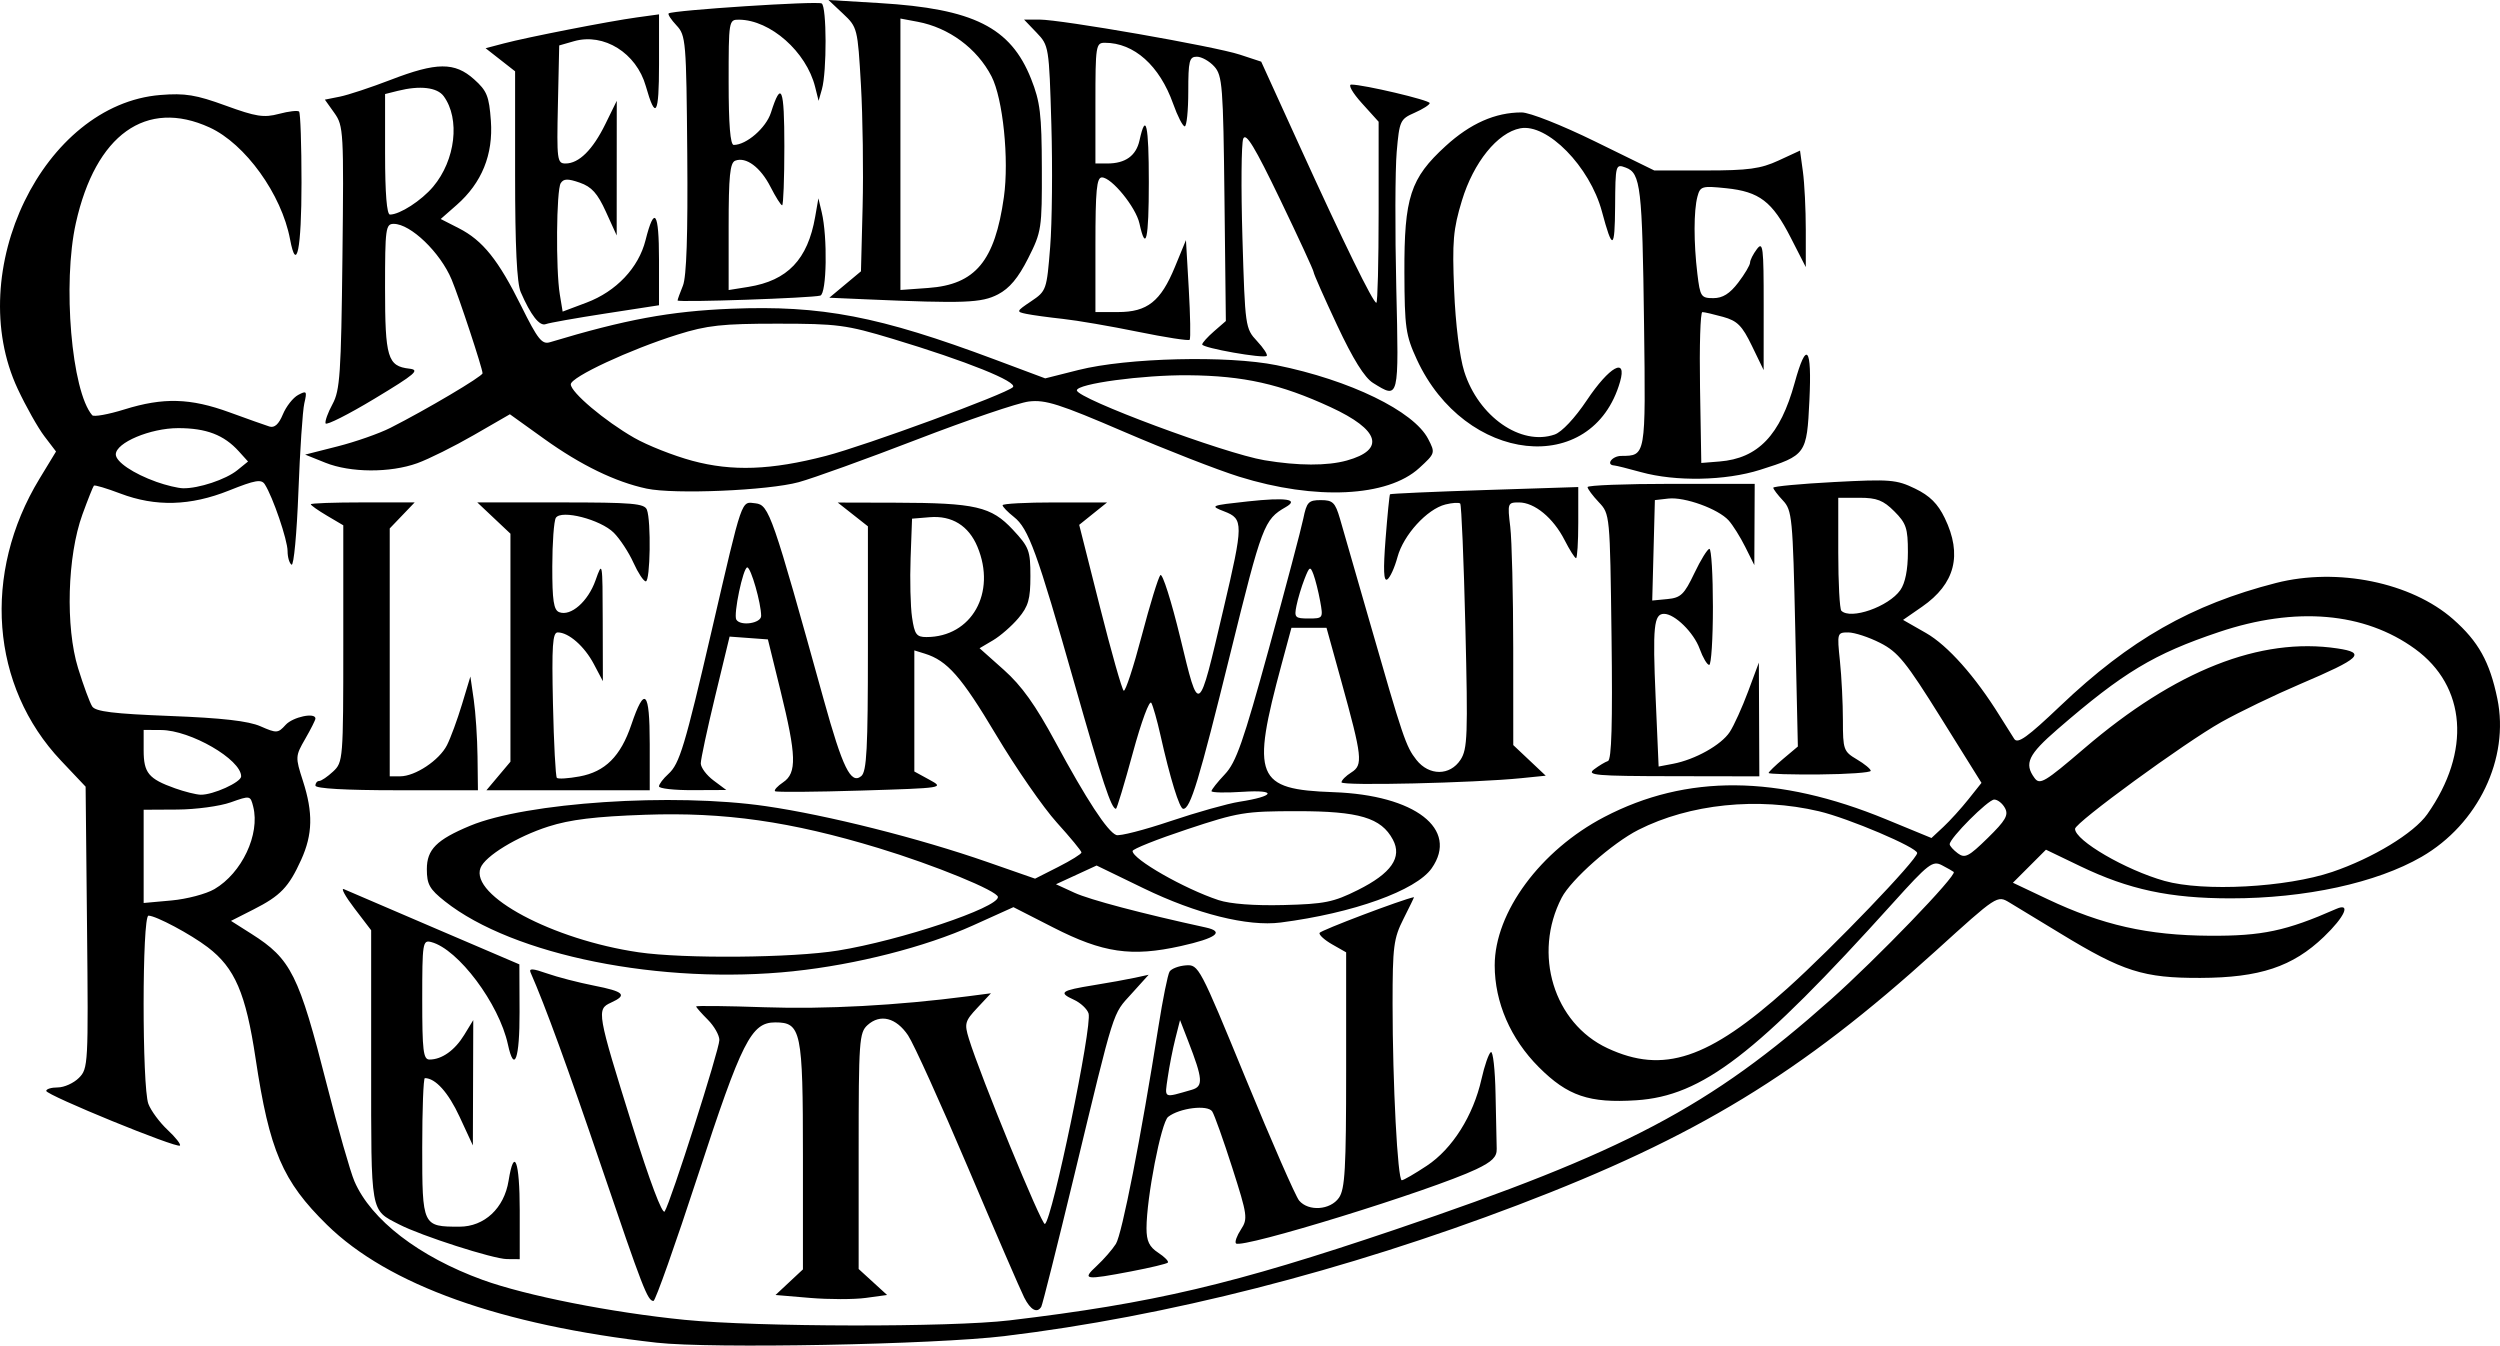
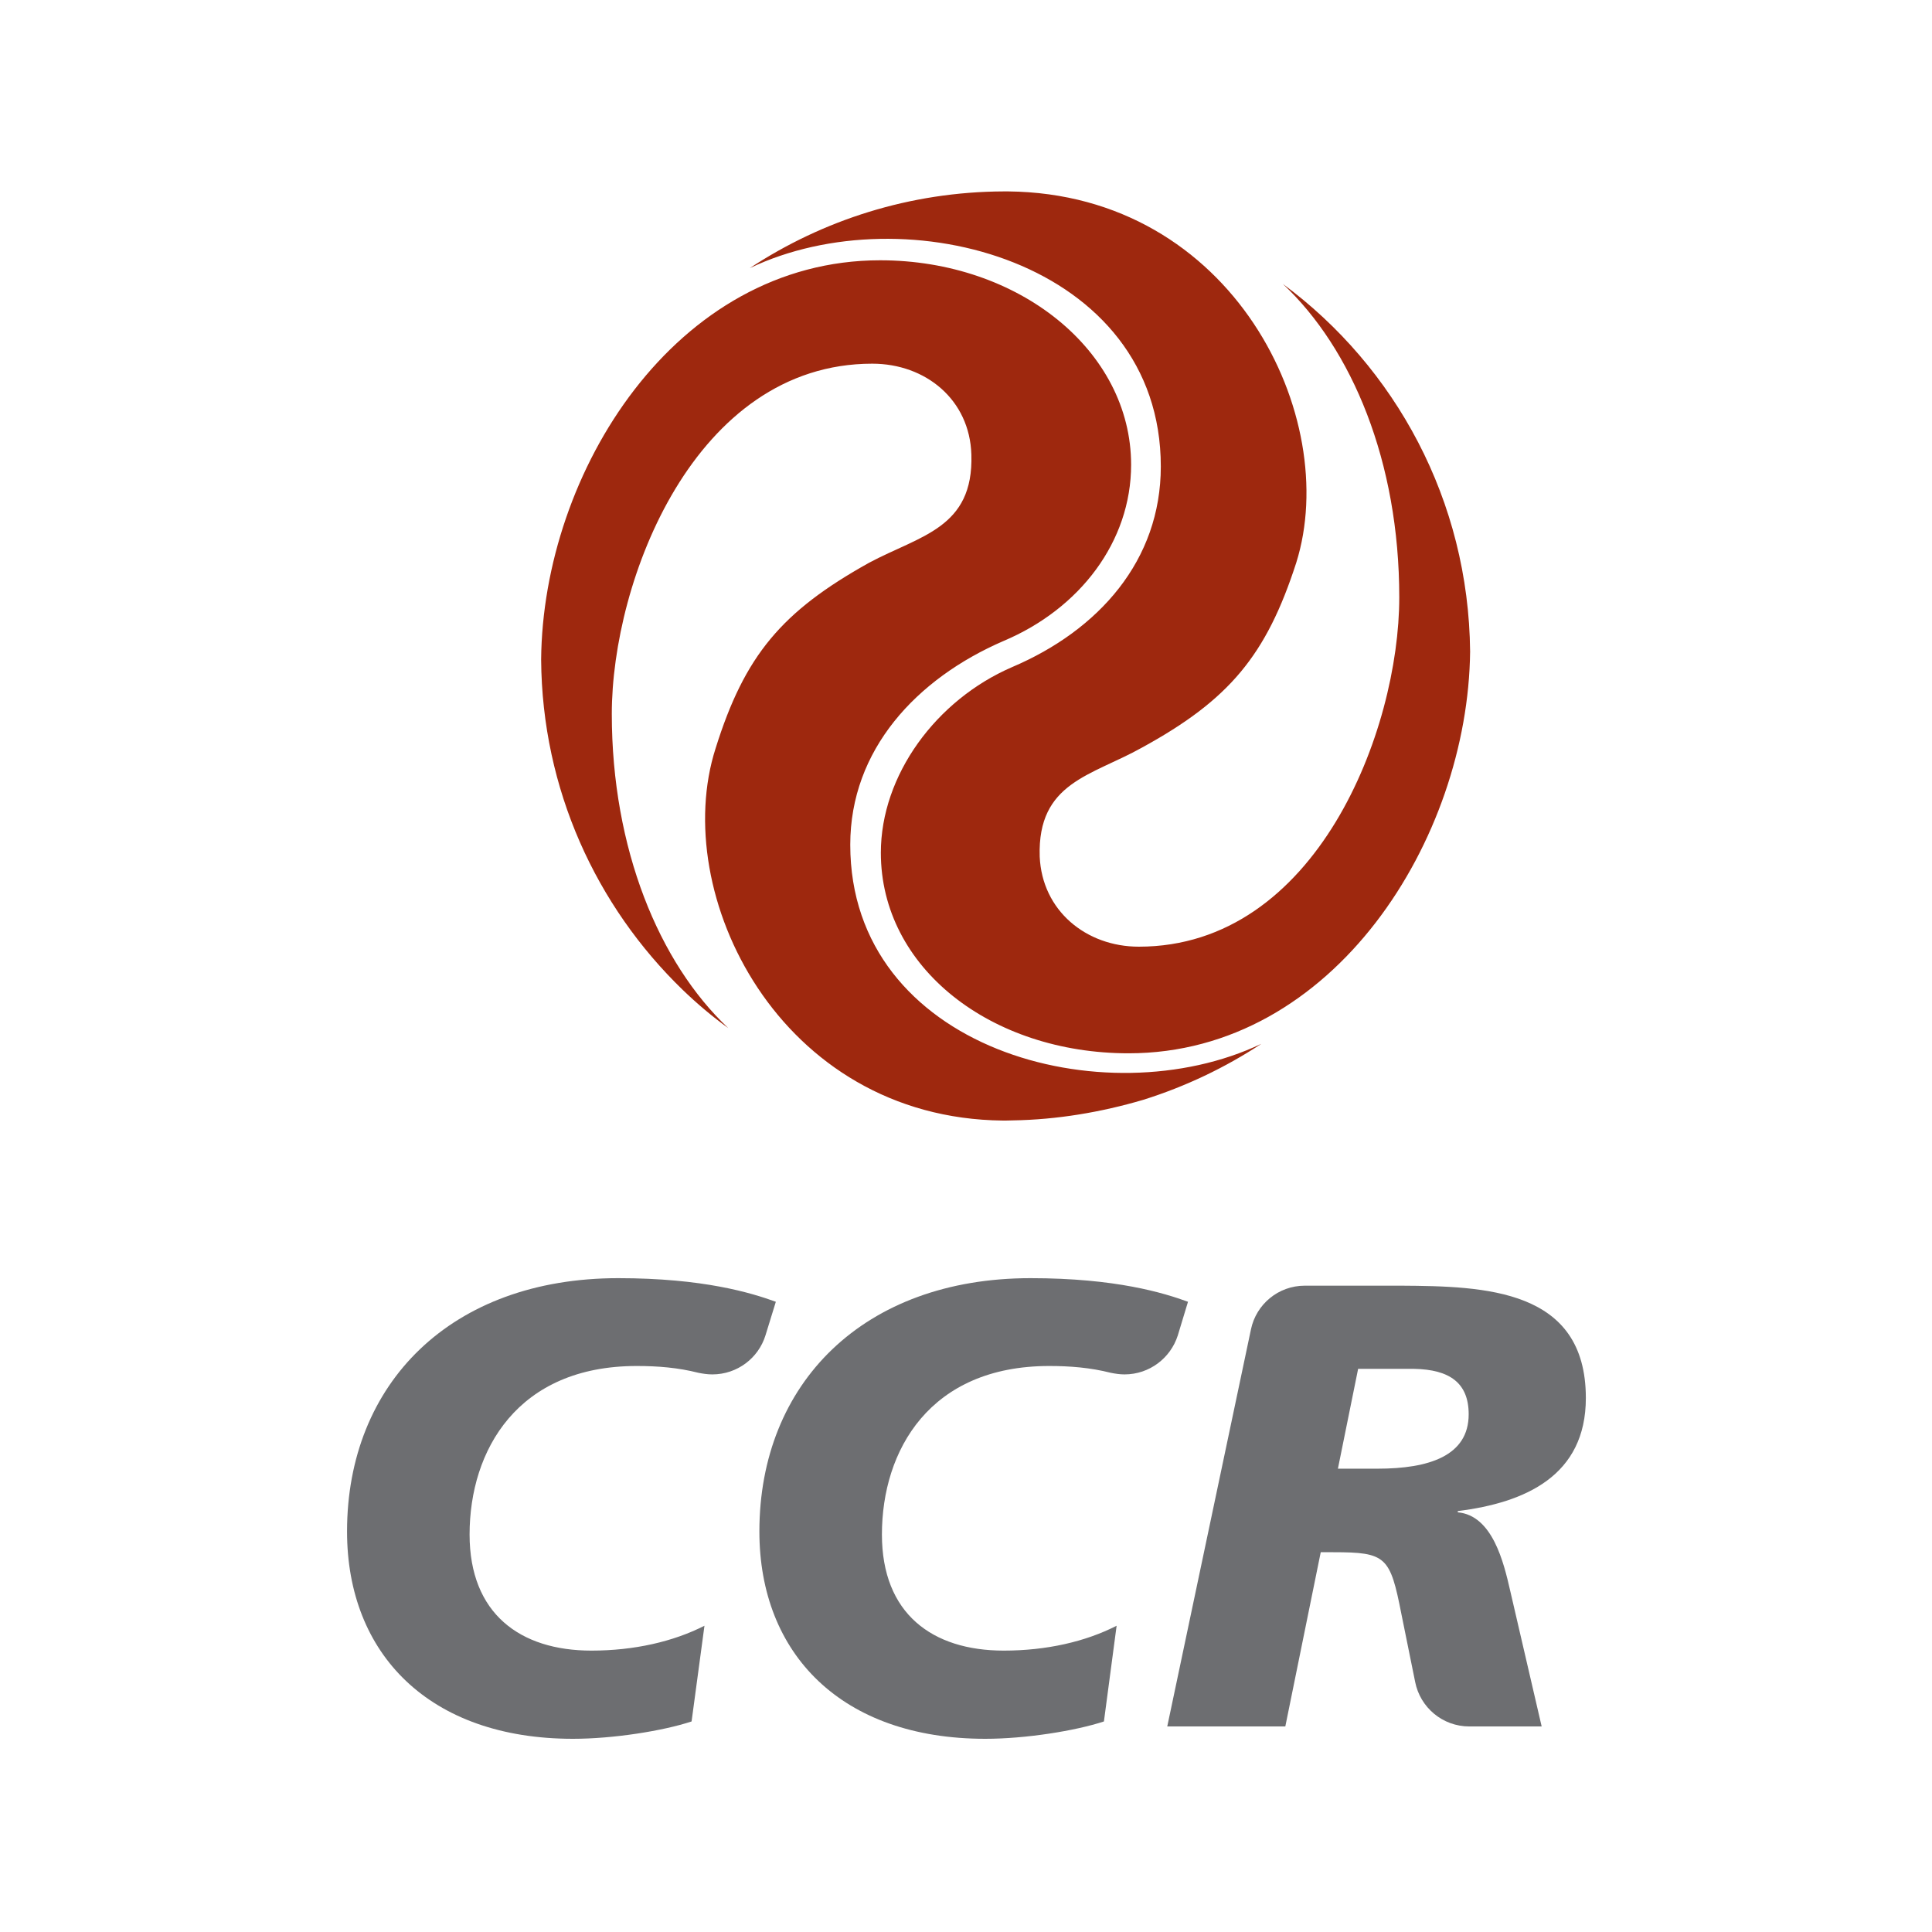
- <svg xmlns="http://www.w3.org/2000/svg" width="116.9mm" height="62.919mm" viewBox="0 0 414.211 222.941" id="svg2" version="1.1">
-   <defs id="defs4" />
-   <g id="layer1" transform="translate(-89.62571,-8.004312)">
-     <path id="path4242" style="fill:#000000" d="m 238.812,33.562 0,-22.486 2.858,0.536 c 5.185,0.973 9.839,4.412 12.232,9.04 1.899,3.672 2.934,13.761 2.053,20.011 -1.496,10.61 -4.719,14.487 -12.517,15.051 l -4.626,0.335 0,-22.486 z m 16.166,23.215 c 1.906,-0.991 3.347,-2.713 4.988,-5.962 2.231,-4.416 2.307,-4.912 2.277,-14.952 -0.026,-8.949 -0.273,-10.994 -1.779,-14.789 -3.392,-8.546 -9.554,-11.628 -25.113,-12.561 l -8.462,-0.508 2.416,2.27 c 2.381,2.238 2.423,2.406 2.965,11.814 0.302,5.249 0.427,14.341 0.277,20.206 l -0.273,10.662 -2.622,2.188 -2.622,2.188 6.083,0.264 c 16.312,0.709 19.128,0.603 21.865,-0.82 z m -29.435,0.201 c 1.057,-0.327 1.212,-9.684 0.229,-13.807 l -0.55,-2.308 -0.538,3.077 c -1.234,7.063 -4.57,10.558 -11.069,11.598 l -3.265,0.522 0,-10.507 c 0,-8.373 0.222,-10.592 1.094,-10.927 1.792,-0.688 4.184,1.089 5.842,4.34 0.856,1.678 1.723,3.051 1.926,3.051 0.203,0 0.369,-4.396 0.369,-9.769 0,-9.734 -0.498,-10.987 -2.221,-5.585 -0.806,2.528 -4.062,5.355 -6.167,5.355 -0.569,0 -0.843,-3.37 -0.843,-10.385 0,-10.261 0.02,-10.384 1.731,-10.368 5.189,0.051 11.145,5.316 12.598,11.137 l 0.576,2.308 0.548,-1.923 c 0.829,-2.911 0.803,-13.692 -0.034,-14.21 -0.71,-0.439 -24.702,1.12 -25.357,1.648 -0.178,0.143 0.406,1.038 1.298,1.988 1.553,1.654 1.629,2.567 1.784,21.343 0.111,13.357 -0.12,20.306 -0.721,21.781 -0.486,1.191 -0.884,2.293 -0.884,2.45 0,0.358 22.352,-0.405 23.654,-0.808 z m -35.609,2.973 8.878,-1.37 0,-7.558 c 0,-7.96 -0.762,-9.058 -2.232,-3.218 -1.152,4.576 -4.855,8.488 -9.789,10.343 l -3.944,1.483 -0.47,-2.846 c -0.681,-4.117 -0.572,-17.291 0.152,-18.432 0.481,-0.758 1.172,-0.777 3.156,-0.085 1.969,0.686 2.942,1.769 4.328,4.817 l 1.788,3.932 0.006,-11.154 0.006,-11.154 -1.886,3.846 c -2.099,4.28 -4.379,6.538 -6.603,6.538 -1.389,0 -1.464,-0.576 -1.261,-9.78 l 0.215,-9.78 2.448,-0.701 c 4.947,-1.416 10.342,1.954 11.898,7.433 1.632,5.745 2.192,4.824 2.192,-3.604 l 0,-8.278 -3.654,0.503 c -4.662,0.641 -18.119,3.271 -22.059,4.312 l -3.021,0.797 2.444,1.913 2.444,1.913 0,17.216 c 0,11.799 0.294,17.893 0.933,19.367 1.666,3.841 3.119,5.699 4.149,5.303 0.555,-0.213 5.003,-1.003 9.886,-1.757 z m 131.033,-4.28 c -0.219,-9.414 -0.188,-19.539 0.07,-22.5 0.449,-5.163 0.571,-5.43 2.968,-6.485 1.375,-0.605 2.5,-1.325 2.5,-1.6 0,-0.487 -10.932,-3.069 -12.992,-3.069 -0.574,0 0.203,1.369 1.748,3.079 l 2.782,3.079 0,14.998 c 0,8.249 -0.169,14.998 -0.376,14.998 -0.544,0 -5.372,-9.865 -12.695,-25.937 l -6.385,-14.014 -3.541,-1.165 C 290.886,15.686 265.487,11.247 261.818,11.247 l -2.525,0 2.072,2.162 c 2.046,2.135 2.076,2.325 2.454,15.192 0.21,7.167 0.122,16.306 -0.197,20.31 -0.568,7.141 -0.628,7.313 -3.146,9.007 -2.492,1.677 -2.515,1.738 -0.769,2.097 0.989,0.203 3.702,0.575 6.029,0.826 2.327,0.251 7.933,1.214 12.458,2.14 4.525,0.926 8.369,1.52 8.542,1.321 0.173,-0.2 0.106,-3.998 -0.15,-8.44 l -0.465,-8.077 -1.829,4.444 c -2.355,5.723 -4.569,7.479 -9.429,7.479 l -3.742,0 0,-11.154 c 0,-9.034 0.204,-11.154 1.074,-11.154 1.604,0 5.628,4.934 6.219,7.626 1.066,4.853 1.553,2.703 1.553,-6.857 0,-9.528 -0.487,-11.71 -1.542,-6.908 -0.561,2.553 -2.339,3.831 -5.331,3.831 l -1.974,0 0,-10 c 0,-9.54 0.072,-10 1.563,-10 4.843,0 9.067,3.775 11.319,10.116 0.729,2.052 1.59,3.73 1.914,3.73 0.324,0 0.589,-2.596 0.589,-5.769 0,-5.095 0.166,-5.769 1.419,-5.769 0.781,0 2.079,0.728 2.885,1.618 1.35,1.49 1.483,3.218 1.693,21.897 l 0.228,20.279 -1.959,1.703 c -1.077,0.937 -1.959,1.917 -1.959,2.177 0,0.581 10.196,2.386 10.689,1.892 0.194,-0.194 -0.532,-1.301 -1.613,-2.46 -1.932,-2.071 -1.973,-2.366 -2.411,-17.107 -0.245,-8.25 -0.184,-15.638 0.134,-16.417 0.44,-1.077 1.907,1.342 6.121,10.094 3.048,6.331 5.542,11.738 5.542,12.015 0,0.277 1.749,4.234 3.887,8.791 2.642,5.633 4.551,8.699 5.962,9.574 4.325,2.683 4.279,2.874 3.844,-15.788 z m 60.265,30.183 c 7.648,-2.421 7.754,-2.57 8.184,-11.507 0.431,-8.943 -0.483,-10.031 -2.444,-2.907 -2.385,8.667 -6.061,12.514 -12.448,13.027 l -3.02,0.242 -0.211,-12.5 c -0.116,-6.875 0.057,-12.498 0.385,-12.496 0.328,0 1.872,0.359 3.433,0.792 2.368,0.658 3.157,1.451 4.78,4.803 l 1.943,4.016 0.006,-10.769 c 0.006,-9.634 -0.115,-10.612 -1.126,-9.276 -0.621,0.821 -1.129,1.827 -1.129,2.235 0,0.408 -0.883,1.9 -1.962,3.315 -1.405,1.841 -2.577,2.573 -4.124,2.573 -2.033,0 -2.19,-0.24 -2.646,-4.038 -0.619,-5.15 -0.614,-10.452 0.012,-12.788 0.46,-1.717 0.745,-1.8 4.752,-1.387 5.517,0.569 7.642,2.193 10.7,8.176 l 2.5,4.892 0,-6.166 c 0,-3.391 -0.215,-7.734 -0.478,-9.65 l -0.478,-3.485 -3.561,1.646 c -2.96,1.369 -4.997,1.646 -12.074,1.646 l -8.513,0 -9.812,-4.808 c -5.538,-2.713 -10.838,-4.808 -12.167,-4.808 -4.366,0 -8.492,1.825 -12.587,5.567 -5.854,5.35 -6.878,8.494 -6.834,20.971 0.033,9.124 0.213,10.384 2.054,14.382 7.97,17.305 29.109,19.63 33.677,3.704 1.198,-4.176 -1.761,-2.53 -5.503,3.061 -1.992,2.977 -4.148,5.272 -5.34,5.684 -5.583,1.932 -12.615,-2.972 -14.975,-10.443 -0.768,-2.432 -1.444,-7.868 -1.672,-13.451 -0.332,-8.129 -0.161,-10.101 1.293,-14.887 1.919,-6.318 5.896,-11.239 9.66,-11.955 4.478,-0.851 11.535,6.339 13.532,13.785 1.749,6.523 2.133,6.38 2.186,-0.818 0.051,-7.003 0.073,-7.083 1.768,-6.456 2.471,0.914 2.736,3.195 3.027,26.038 0.278,21.857 0.305,21.7 -3.781,21.728 -1.531,0.01 -2.614,1.498 -1.154,1.584 0.317,0.018 2.308,0.515 4.423,1.102 5.741,1.594 14.001,1.437 19.727,-0.376 z m -227.805,-52.284 0,-9.985 2.102,-0.527 c 3.674,-0.922 6.533,-0.588 7.613,0.888 2.749,3.759 1.952,10.589 -1.75,14.988 -1.941,2.306 -5.527,4.622 -7.157,4.622 -0.522,0 -0.807,-3.526 -0.807,-9.985 z m 145.714,50.691 c -6.645,-1.113 -31.091,-10.216 -31.096,-11.58 -0.006,-1.092 10.886,-2.568 18.46,-2.502 9.176,0.08 15.26,1.444 23.582,5.285 8.141,3.757 9.139,7.05 2.681,8.843 -3.24,0.9 -8.072,0.884 -13.627,-0.047 z m -94.82,0.086 c -3.105,-0.839 -7.432,-2.55 -9.615,-3.801 -4.896,-2.805 -10.509,-7.541 -10.509,-8.867 0,-1.201 9.805,-5.767 17.692,-8.239 4.906,-1.538 7.381,-1.808 16.539,-1.807 9.944,0 11.407,0.193 19.09,2.51 12.259,3.697 20.804,7.134 19.925,8.013 -1.127,1.127 -24.375,9.668 -30.996,11.388 -9.083,2.359 -15.505,2.592 -22.125,0.803 z m 17.659,3.54 c 2.377,-0.65 11.204,-3.835 19.615,-7.078 8.412,-3.243 16.735,-6.07 18.496,-6.283 2.729,-0.33 5.056,0.411 15.769,5.021 6.912,2.974 15.492,6.32 19.067,7.436 12.65,3.948 24.598,3.375 29.842,-1.431 2.664,-2.441 2.682,-2.5 1.479,-4.825 -2.383,-4.609 -12.954,-9.751 -25.109,-12.214 -8.107,-1.643 -24.764,-1.24 -32.833,0.794 l -5.505,1.388 -8.342,-3.121 c -19.198,-7.184 -28.712,-9.016 -43.695,-8.415 -10.091,0.405 -17.531,1.78 -30.033,5.55 -1.311,0.395 -2.013,-0.49 -4.723,-5.954 -3.82,-7.702 -6.393,-10.911 -10.379,-12.944 l -2.986,-1.523 2.646,-2.323 c 4.168,-3.66 6.072,-8.347 5.667,-13.951 -0.296,-4.089 -0.652,-4.967 -2.794,-6.88 -3.202,-2.861 -6.188,-2.84 -13.802,0.096 -3.265,1.259 -7.055,2.512 -8.423,2.786 l -2.486,0.497 1.578,2.216 c 1.517,2.13 1.568,3.06 1.332,23.945 -0.218,19.227 -0.406,22.023 -1.639,24.281 -0.766,1.404 -1.285,2.844 -1.154,3.201 0.131,0.357 3.778,-1.484 8.103,-4.091 6.817,-4.109 7.585,-4.772 5.769,-4.98 -3.593,-0.412 -4.018,-1.826 -4.018,-13.368 0,-9.853 0.104,-10.622 1.435,-10.622 2.802,0 7.716,4.726 9.598,9.231 1.238,2.963 5.121,14.735 5.121,15.524 0,0.509 -9.316,6.027 -15.267,9.043 -1.839,0.932 -5.77,2.311 -8.735,3.064 l -5.391,1.369 3.35,1.344 c 4.155,1.667 10.72,1.701 15.229,0.08 1.88,-0.676 6.101,-2.777 9.381,-4.669 l 5.964,-3.44 5.683,4.078 c 6.071,4.356 11.8,7.137 16.973,8.241 4.589,0.979 20.133,0.319 25.21,-1.07 z m 159.101,39.322 -0.04,-9.423 -1.776,4.779 c -0.977,2.628 -2.348,5.653 -3.048,6.721 -1.408,2.149 -5.731,4.571 -9.401,5.269 l -2.382,0.453 -0.496,-11.452 c -0.508,-11.734 -0.295,-13.847 1.392,-13.847 1.776,0 4.927,3.092 5.904,5.793 0.531,1.468 1.242,2.669 1.58,2.669 0.338,0 0.615,-4.327 0.615,-9.615 0,-5.289 -0.26,-9.614 -0.577,-9.613 -0.317,0 -1.442,1.819 -2.5,4.038 -1.679,3.524 -2.243,4.067 -4.45,4.279 l -2.527,0.243 0.219,-8.32 0.219,-8.32 2.227,-0.254 c 2.694,-0.307 8.266,1.71 9.992,3.618 0.69,0.762 1.93,2.74 2.756,4.395 l 1.502,3.01 0.031,-6.731 0.031,-6.731 -13.846,0 c -7.615,0 -13.846,0.241 -13.846,0.535 0,0.294 0.836,1.419 1.857,2.5 1.851,1.96 1.857,2.023 2.115,22.284 0.183,14.393 0.01,20.402 -0.594,20.605 -0.469,0.157 -1.507,0.782 -2.308,1.388 -1.28,0.969 0.283,1.105 12.968,1.126 l 14.423,0.025 -0.04,-9.423 z m -183.807,3.974 c 0,-8.766 -0.84,-9.62 -3.048,-3.1 -1.773,5.238 -4.331,7.787 -8.596,8.569 -1.846,0.338 -3.53,0.444 -3.741,0.235 -0.212,-0.209 -0.502,-5.718 -0.646,-12.241 -0.212,-9.645 -0.065,-11.86 0.79,-11.86 1.81,0 4.423,2.289 5.982,5.24 l 1.498,2.837 -0.026,-10 c -0.026,-9.892 -0.039,-9.964 -1.194,-6.7 -1.241,3.507 -4.093,6.007 -6.013,5.27 -0.92,-0.353 -1.157,-1.924 -1.148,-7.585 0.006,-3.927 0.271,-7.548 0.589,-8.046 0.892,-1.403 7.404,0.275 9.604,2.474 1.018,1.018 2.479,3.245 3.248,4.949 0.768,1.704 1.691,3.099 2.05,3.099 0.742,0 0.898,-10.003 0.186,-11.86 -0.402,-1.047 -2.394,-1.217 -14.286,-1.217 l -13.819,0 2.747,2.591 2.747,2.591 0,18.889 0,18.889 -1.991,2.367 -1.991,2.367 13.53,0 13.53,0 0,-7.756 z m -28.529,2.18 c -0.037,-3.067 -0.318,-7.308 -0.625,-9.423 l -0.558,-3.846 -1.394,4.615 c -0.767,2.538 -1.887,5.583 -2.489,6.765 -1.274,2.501 -5.259,5.151 -7.751,5.155 l -1.731,0 0,-20.535 0,-20.535 2.067,-2.157 2.067,-2.157 -8.606,0 c -4.733,0 -8.606,0.139 -8.606,0.309 0,0.17 1.212,1.023 2.692,1.897 l 2.692,1.589 0,19.611 c 0,19.184 -0.037,19.646 -1.684,21.18 -0.926,0.863 -1.964,1.568 -2.308,1.568 -0.343,0 -0.624,0.346 -0.624,0.769 0,0.484 5,0.769 13.462,0.769 l 13.462,0 -0.067,-5.577 z m 108.575,-0.628 c 1.424,-5.226 2.763,-8.839 3.066,-8.269 0.295,0.557 0.964,2.917 1.485,5.244 1.628,7.271 3.182,12.308 3.797,12.308 1.195,0 2.589,-4.597 7.802,-25.722 5.271,-21.359 5.593,-22.212 9.184,-24.274 2.26,-1.298 0.062,-1.629 -6.26,-0.944 -6.251,0.677 -6.358,0.722 -3.926,1.662 3.205,1.239 3.198,1.997 -0.139,16.2 -4.195,17.853 -3.999,17.723 -7.149,4.733 -1.472,-6.07 -2.956,-10.743 -3.297,-10.385 -0.341,0.359 -1.733,4.886 -3.093,10.062 -1.36,5.175 -2.703,9.267 -2.984,9.094 -0.281,-0.174 -2.056,-6.428 -3.943,-13.899 l -3.432,-13.583 2.308,-1.853 2.308,-1.853 -8.654,-0.006 c -4.76,0 -8.654,0.206 -8.654,0.462 0,0.256 0.844,1.13 1.874,1.941 2.42,1.903 3.829,5.779 10.03,27.585 4.661,16.389 6.114,20.777 6.881,20.777 0.148,0 1.408,-4.177 2.798,-9.282 z m 27.11,-24.372 c 0.234,-1.163 0.832,-3.154 1.329,-4.423 0.823,-2.1 0.957,-2.169 1.485,-0.769 0.319,0.846 0.819,2.837 1.109,4.423 0.52,2.838 0.489,2.885 -1.91,2.885 -2.251,0 -2.406,-0.163 -2.014,-2.115 z m -92.807,2.307 c -0.513,-0.831 1.128,-8.653 1.815,-8.653 0.599,0 2.297,5.939 2.297,8.033 0,1.231 -3.417,1.746 -4.113,0.62 z m 29.114,-0.384 c -0.263,-1.798 -0.371,-6.212 -0.239,-9.808 l 0.239,-6.539 2.943,-0.242 c 3.673,-0.302 6.435,1.41 7.89,4.893 3.186,7.625 -0.961,14.965 -8.454,14.965 -1.648,0 -1.964,-0.434 -2.379,-3.269 z m 50.769,46.848 c -5.659,-1.871 -14.231,-6.768 -14.231,-8.129 0,-0.33 4.067,-1.951 9.039,-3.601 8.493,-2.82 9.596,-3.001 18.269,-3.001 10.228,0 13.882,1.088 15.82,4.711 1.578,2.948 -0.251,5.582 -5.799,8.353 -4.051,2.023 -5.508,2.318 -12.308,2.49 -4.848,0.123 -8.856,-0.182 -10.79,-0.822 z m -96.067,8.65 c -14.232,-2.077 -27.958,-9.4 -26.201,-13.978 0.754,-1.964 6.043,-5.19 11.244,-6.857 3.6,-1.154 7.779,-1.663 16.024,-1.95 13.187,-0.46 24.09,1.094 38.651,5.512 9.306,2.823 19.811,7.129 19.811,8.12 0,1.781 -16.163,7.19 -26.494,8.866 -7.544,1.224 -25.547,1.38 -33.034,0.288 z m 25.682,3.132 c 10.301,-1.081 21.825,-4.02 29.688,-7.572 l 6.726,-3.038 6.6,3.371 c 8.247,4.212 12.95,4.897 21.131,3.077 5.89,-1.31 7.327,-2.385 4.123,-3.084 -10.562,-2.302 -19.215,-4.589 -21.731,-5.745 l -3.077,-1.414 3.368,-1.552 3.368,-1.552 7.786,3.776 c 8.739,4.238 17.273,6.371 22.697,5.671 12.021,-1.551 22.446,-5.295 25.034,-8.99 4.543,-6.486 -2.742,-12.132 -16.268,-12.608 -12.906,-0.454 -13.68,-2.37 -8.583,-21.258 l 1.614,-5.98 2.905,0 2.905,0 2.434,8.79 c 3.507,12.66 3.649,13.948 1.677,15.179 -0.896,0.56 -1.629,1.296 -1.629,1.637 0,0.612 21.983,0.103 29.804,-0.69 l 4.035,-0.409 -2.689,-2.536 -2.689,-2.536 -0.007,-16.063 c -0.006,-8.835 -0.225,-17.88 -0.492,-20.102 -0.472,-3.926 -0.431,-4.038 1.441,-4.038 2.58,0 5.684,2.558 7.556,6.227 0.843,1.652 1.699,3.004 1.902,3.004 0.203,0 0.369,-2.651 0.369,-5.891 l 0,-5.891 -15.507,0.5 c -8.529,0.275 -15.586,0.59 -15.683,0.699 -0.097,0.109 -0.429,3.446 -0.737,7.415 -0.399,5.137 -0.319,7.067 0.278,6.698 0.461,-0.285 1.225,-1.954 1.697,-3.708 0.986,-3.66 4.895,-7.95 7.943,-8.715 1.145,-0.287 2.247,-0.356 2.45,-0.153 0.203,0.203 0.588,9.395 0.855,20.426 0.436,18.01 0.354,20.259 -0.807,22.031 -1.752,2.674 -5.208,2.678 -7.309,0.008 -1.74,-2.212 -2.217,-3.622 -7.788,-23.034 -2.186,-7.615 -4.38,-15.231 -4.875,-16.923 -0.789,-2.692 -1.186,-3.077 -3.175,-3.077 -2.035,0 -2.339,0.323 -2.901,3.077 -0.345,1.692 -2.91,11.385 -5.7,21.539 -4.249,15.464 -5.433,18.842 -7.292,20.806 -1.22,1.289 -2.219,2.548 -2.219,2.796 0,0.248 2.337,0.298 5.192,0.111 5.753,-0.378 5.364,0.731 -0.577,1.649 -1.904,0.294 -7.045,1.741 -11.425,3.215 -4.38,1.475 -8.415,2.508 -8.966,2.297 -1.459,-0.56 -4.938,-5.877 -10.077,-15.4 -3.309,-6.132 -5.596,-9.334 -8.544,-11.961 l -4.026,-3.588 2.225,-1.314 c 1.224,-0.723 3.119,-2.377 4.211,-3.675 1.649,-1.96 1.986,-3.138 1.986,-6.947 0,-4.244 -0.217,-4.819 -2.91,-7.706 -3.582,-3.84 -6.17,-4.436 -19.398,-4.471 l -9.615,-0.025 2.5,1.97 2.5,1.97 0,20.235 c 0,16.628 -0.196,20.398 -1.102,21.15 -1.716,1.424 -3.082,-1.358 -6.215,-12.653 -8.53,-30.751 -9.062,-32.285 -11.297,-32.544 -2.424,-0.28 -2.072,-1.301 -7.251,21.009 -4.471,19.262 -5.345,22.157 -7.194,23.83 -0.856,0.775 -1.556,1.701 -1.556,2.058 0,0.357 2.51,0.639 5.577,0.626 l 5.577,-0.025 -2.115,-1.578 c -1.163,-0.868 -2.115,-2.145 -2.115,-2.837 0,-0.692 1.074,-5.701 2.387,-11.13 l 2.387,-9.871 3.173,0.233 3.173,0.233 2.081,8.462 c 2.653,10.787 2.739,13.669 0.451,15.207 -0.952,0.64 -1.558,1.307 -1.346,1.483 0.211,0.176 6.615,0.127 14.231,-0.108 13.792,-0.426 13.836,-0.433 11.346,-1.794 l -2.5,-1.366 0,-10.032 0,-10.032 1.731,0.537 c 3.734,1.159 6.056,3.804 11.81,13.448 3.29,5.514 7.82,12.056 10.066,14.539 2.247,2.483 4.085,4.714 4.085,4.957 0,0.244 -1.73,1.32 -3.844,2.391 l -3.844,1.948 -7.887,-2.751 c -11.311,-3.945 -26.498,-7.775 -36.733,-9.263 -15.387,-2.238 -39.699,-0.623 -49,3.255 -5.547,2.312 -7.154,3.927 -7.154,7.184 0,2.52 0.444,3.312 2.993,5.33 11.323,8.968 35.843,13.883 57.777,11.581 z m -45.385,39.64 c 0,-8.198 -0.927,-10.668 -1.847,-4.919 -0.728,4.551 -4.003,7.611 -8.145,7.611 -6.122,0 -6.162,-0.087 -6.162,-13.104 0,-6.331 0.196,-11.511 0.435,-11.511 1.757,0 3.894,2.379 5.762,6.415 l 2.193,4.738 0.033,-10.385 0.033,-10.385 -1.494,2.451 c -1.561,2.561 -3.712,4.088 -5.757,4.088 -1.031,0 -1.204,-1.431 -1.204,-9.928 0,-9.442 0.073,-9.909 1.49,-9.538 4.475,1.17 11.243,10.208 12.706,16.966 1.059,4.891 1.957,2.383 1.928,-5.385 l -0.03,-7.885 -14.009,-5.995 c -7.705,-3.297 -14.479,-6.204 -15.052,-6.46 -0.574,-0.256 0.205,1.171 1.731,3.169 l 2.774,3.634 0,22.579 c 0,24.679 -0.179,23.671 4.648,26.167 3.631,1.878 15.587,5.72 17.852,5.737 l 2.115,0.016 0,-8.077 z m 107.367,-22.058 c 0.264,-1.83 0.83,-4.712 1.258,-6.404 l 0.778,-3.077 1.342,3.462 c 2.454,6.33 2.543,7.528 0.604,8.086 -4.79,1.377 -4.5,1.528 -3.982,-2.066 z m -5.972,32.137 c 3.094,-0.59 5.787,-1.235 5.986,-1.433 0.198,-0.198 -0.516,-0.935 -1.586,-1.636 -1.487,-0.974 -1.947,-1.931 -1.947,-4.047 0,-5.039 2.425,-17.55 3.578,-18.461 1.876,-1.482 6.556,-2.06 7.31,-0.903 0.365,0.56 1.862,4.766 3.328,9.346 2.515,7.861 2.595,8.435 1.428,10.216 -0.68,1.038 -1.049,2.075 -0.819,2.305 0.937,0.937 32.387,-8.773 39.791,-12.285 2.637,-1.251 3.449,-2.054 3.407,-3.373 -0.03,-0.952 -0.117,-5.04 -0.192,-9.084 -0.076,-4.044 -0.425,-7.175 -0.776,-6.958 -0.351,0.217 -1.05,2.228 -1.553,4.468 -1.361,6.067 -4.822,11.556 -9.053,14.358 -1.999,1.324 -3.869,2.408 -4.154,2.408 -0.687,0 -1.525,-16.054 -1.525,-29.221 0,-9.532 0.17,-10.855 1.818,-14.11 1,-1.976 1.779,-3.585 1.731,-3.576 -1.833,0.333 -15.52,5.517 -15.654,5.929 -0.106,0.326 0.844,1.183 2.11,1.904 l 2.302,1.31 0,19.48 c 0,16.386 -0.19,19.752 -1.197,21.19 -1.431,2.043 -5.043,2.295 -6.593,0.46 -0.581,-0.687 -4.558,-9.774 -8.838,-20.192 -7.652,-18.625 -7.818,-18.94 -9.936,-18.78 -1.185,0.089 -2.397,0.556 -2.694,1.037 -0.297,0.481 -1.122,4.562 -1.833,9.068 -2.888,18.301 -6.048,34.445 -7.056,36.041 -0.588,0.931 -2.021,2.576 -3.183,3.654 -2.491,2.309 -2.03,2.38 5.803,0.886 z m -14.982,5.882 c 0.192,-0.317 2.647,-10.096 5.456,-21.731 6.81,-28.213 6.299,-26.594 9.507,-30.145 l 2.831,-3.134 -2.296,0.499 c -1.263,0.275 -4.334,0.829 -6.824,1.231 -5.443,0.88 -5.896,1.212 -3.278,2.405 1.104,0.503 2.202,1.526 2.439,2.274 0.647,2.039 -6.004,34.13 -7.231,34.888 -0.509,0.315 -10.709,-24.541 -12.601,-30.707 -0.769,-2.504 -0.656,-2.911 1.413,-5.121 l 2.248,-2.401 -3.846,0.501 c -11.663,1.519 -23.585,2.162 -33.654,1.814 -6.24,-0.216 -11.346,-0.274 -11.346,-0.13 0,0.144 0.865,1.128 1.923,2.185 1.058,1.058 1.923,2.575 1.923,3.372 0,1.593 -8.073,26.898 -9.064,28.408 -0.374,0.57 -2.484,-5.031 -5.359,-14.231 -5.853,-18.723 -5.948,-19.267 -3.559,-20.355 2.801,-1.276 2.237,-1.844 -2.817,-2.838 -2.555,-0.503 -6.052,-1.41 -7.772,-2.017 -2.357,-0.831 -3.024,-0.868 -2.707,-0.148 2.402,5.459 6.151,15.733 11.715,32.11 6.87,20.22 7.68,22.308 8.647,22.308 0.312,0 3.63,-9.368 7.371,-20.818 7.273,-22.255 8.829,-25.336 12.8,-25.336 4.303,0 4.591,1.39 4.591,22.17 l 0,18.751 -2.271,2.122 -2.272,2.122 5.711,0.483 c 3.141,0.265 7.301,0.265 9.244,0 l 3.533,-0.484 -2.357,-2.153 -2.357,-2.153 0,-19.54 c 0,-18.283 0.095,-19.626 1.475,-20.875 2.102,-1.902 4.738,-1.232 6.712,1.704 0.936,1.392 5.406,11.257 9.935,21.923 4.528,10.666 8.716,20.344 9.306,21.508 1.056,2.082 2.143,2.673 2.831,1.538 z M 115.549,87.845 c -3.837,-1.369 -6.738,-3.329 -6.738,-4.551 0,-1.941 5.727,-4.355 10.335,-4.355 4.654,0 7.582,1.12 10.045,3.841 l 1.53,1.691 -1.786,1.446 c -1.892,1.532 -6.405,3.034 -8.97,2.985 -0.846,-0.016 -2.833,-0.492 -4.416,-1.056 z m 279.161,21.351 c -0.282,-0.282 -0.513,-4.609 -0.513,-9.615 l 0,-9.103 3.521,0 c 2.866,0 3.939,0.418 5.769,2.249 1.973,1.973 2.248,2.8 2.248,6.752 0,2.918 -0.441,5.134 -1.254,6.294 -1.927,2.751 -8.234,4.961 -9.771,3.423 z m -276.099,29.414 c -4.376,-1.562 -5.185,-2.545 -5.185,-6.302 l 0,-3.367 2.885,0.017 c 4.882,0.028 13.269,4.883 13.269,7.68 0,0.972 -4.672,3.089 -6.706,3.039 -0.754,-0.018 -2.672,-0.498 -4.263,-1.066 z m 295.394,10.776 c -0.74,-0.55 -1.346,-1.229 -1.346,-1.509 0,-1.008 6.373,-7.398 7.379,-7.398 0.566,0 1.369,0.636 1.786,1.414 0.62,1.158 0.103,2.054 -2.858,4.954 -3.16,3.095 -3.784,3.414 -4.961,2.54 z m 34.242,4.572 c -6.448,-1.817 -14.819,-6.69 -14.819,-8.627 0,-1.024 18.146,-14.267 24.231,-17.684 2.962,-1.663 8.846,-4.501 13.077,-6.306 10.063,-4.293 10.986,-5.179 6.153,-5.904 -12.762,-1.914 -26.837,3.644 -41.91,16.547 -6.604,5.654 -7.388,6.12 -8.269,4.915 -1.746,-2.388 -1.046,-3.863 3.834,-8.088 10.874,-9.413 15.935,-12.459 26.731,-16.089 12.704,-4.271 24.102,-3.29 32.481,2.795 8.515,6.184 9.322,17.038 2.035,27.384 -2.216,3.147 -9.054,7.301 -15.754,9.57 -7.609,2.577 -21.318,3.31 -27.79,1.486 z m -334.821,-4.067 0,-7.724 5.577,-0.031 c 3.067,-0.017 7.046,-0.554 8.841,-1.193 3.24,-1.153 3.267,-1.148 3.739,0.73 1.146,4.566 -1.881,10.986 -6.432,13.645 -1.376,0.804 -4.577,1.649 -7.113,1.879 l -4.611,0.418 0,-7.724 z m 242.547,31.79 c -8.921,-4.154 -12.419,-15.626 -7.603,-24.939 1.548,-2.994 8.418,-9.07 12.715,-11.246 8.5,-4.304 19.781,-5.465 29.905,-3.079 4.91,1.157 16.283,5.993 16.283,6.923 0,1.096 -13.927,15.616 -21.499,22.415 -13.08,11.745 -20.551,14.233 -29.802,9.925 z m -99.854,47.683 c 26.716,-3.217 56.312,-10.775 85.001,-21.706 29.565,-11.265 46.753,-21.722 69.27,-42.143 10.134,-9.191 10.138,-9.194 12.165,-7.979 1.115,0.668 4.92,2.977 8.455,5.131 10.368,6.317 13.764,7.395 23.188,7.362 9.828,-0.034 15.282,-1.849 20.457,-6.808 3.486,-3.34 4.538,-5.72 2.043,-4.621 -8.296,3.654 -12.27,4.497 -20.962,4.443 -10.251,-0.063 -17.799,-1.768 -26.878,-6.069 l -5.724,-2.712 2.738,-2.738 2.738,-2.738 5.7,2.742 c 8.036,3.865 14.829,5.317 24.888,5.321 12.384,0.007 24.165,-2.558 31.649,-6.884 9.377,-5.421 14.592,-16.307 12.55,-26.2 -1.261,-6.11 -3.135,-9.478 -7.323,-13.165 -6.931,-6.101 -19.188,-8.608 -29.351,-6.005 -14,3.587 -24.222,9.412 -35.724,20.357 -5.474,5.209 -7.069,6.353 -7.643,5.479 -0.399,-0.608 -1.476,-2.316 -2.394,-3.797 -4.076,-6.573 -8.631,-11.695 -12.225,-13.748 l -3.805,-2.173 3.148,-2.181 c 5.481,-3.799 6.711,-8.597 3.764,-14.686 -1.16,-2.397 -2.48,-3.707 -4.925,-4.891 -3.079,-1.49 -4.128,-1.575 -13.415,-1.085 -5.541,0.293 -10.075,0.717 -10.075,0.944 0,0.227 0.722,1.181 1.605,2.12 1.514,1.611 1.629,2.816 2.037,21.232 l 0.432,19.523 -2.422,2.038 c -1.332,1.121 -2.422,2.177 -2.422,2.348 0,0.171 3.806,0.279 8.458,0.242 4.652,-0.038 8.46,-0.308 8.462,-0.601 0,-0.293 -1.035,-1.147 -2.304,-1.897 -2.195,-1.297 -2.308,-1.612 -2.308,-6.469 0,-2.808 -0.222,-7.234 -0.494,-9.834 -0.484,-4.63 -0.455,-4.728 1.375,-4.728 1.028,0 3.405,0.779 5.281,1.731 2.97,1.507 4.276,3.118 10.105,12.463 l 6.694,10.732 -2.173,2.73 c -1.195,1.501 -3.06,3.557 -4.144,4.568 l -1.971,1.838 -7.529,-3.1 c -17.918,-7.379 -33.031,-7.503 -46.68,-0.383 -10.564,5.51 -18.154,15.789 -18.156,24.586 0,6.119 2.628,12.181 7.316,16.869 4.773,4.773 8.349,5.987 16.145,5.481 10.935,-0.71 19.909,-7.611 42.554,-32.721 5.848,-6.485 6.545,-7.022 8.077,-6.225 0.922,0.479 1.804,0.981 1.96,1.114 0.602,0.517 -12.746,14.369 -20.434,21.205 -19.955,17.744 -34.002,25.154 -72.157,38.068 -26.816,9.076 -40.017,12.183 -63.847,15.026 -9.77,1.166 -41.764,1.112 -53.846,-0.091 -12.1,-1.205 -26.272,-4.007 -33.446,-6.613 -10.546,-3.831 -18.493,-9.943 -21.25,-16.343 -0.677,-1.571 -2.725,-8.741 -4.553,-15.933 -4.654,-18.319 -5.938,-20.893 -12.501,-25.055 l -3.396,-2.154 3.726,-1.89 c 4.477,-2.27 5.842,-3.692 7.898,-8.224 1.918,-4.228 1.998,-7.8 0.294,-13.078 -1.276,-3.952 -1.268,-4.099 0.385,-6.972 0.929,-1.614 1.689,-3.125 1.689,-3.359 0,-1.066 -3.747,-0.27 -4.942,1.049 -1.262,1.394 -1.486,1.407 -4.158,0.234 -2.006,-0.881 -6.348,-1.376 -14.995,-1.711 -9.361,-0.363 -12.338,-0.728 -12.893,-1.58 -0.397,-0.61 -1.449,-3.461 -2.338,-6.337 -2.114,-6.837 -1.785,-18.591 0.713,-25.457 0.907,-2.492 1.765,-4.647 1.907,-4.789 0.142,-0.142 2.107,0.444 4.366,1.302 5.858,2.226 11.623,2.068 18.024,-0.495 4.345,-1.739 5.356,-1.914 5.927,-1.023 1.333,2.08 3.772,9.231 3.772,11.058 0,1.017 0.298,2.033 0.662,2.258 0.364,0.225 0.873,-5.206 1.131,-12.07 0.258,-6.864 0.7,-13.469 0.982,-14.678 0.471,-2.018 0.387,-2.131 -1.025,-1.376 -0.846,0.453 -1.985,1.902 -2.531,3.22 -0.675,1.63 -1.385,2.273 -2.221,2.012 -0.676,-0.211 -3.652,-1.269 -6.613,-2.35 -6.495,-2.371 -10.958,-2.496 -17.418,-0.485 -2.675,0.832 -5.076,1.265 -5.338,0.962 -3.423,-3.98 -4.94,-21.824 -2.707,-31.837 3.271,-14.664 11.647,-20.653 22.157,-15.842 5.905,2.704 11.933,11.074 13.328,18.509 1.078,5.745 1.902,1.682 1.902,-9.376 0,-6.251 -0.181,-11.546 -0.401,-11.766 -0.221,-0.221 -1.721,-0.049 -3.334,0.381 -2.506,0.669 -3.79,0.47 -8.834,-1.37 -4.918,-1.794 -6.721,-2.087 -10.81,-1.759 -19.379,1.556 -32.78,29.166 -23.639,48.702 1.366,2.918 3.352,6.445 4.414,7.838 l 1.931,2.532 -2.745,4.519 c -9.522,15.675 -8.092,34.373 3.572,46.702 l 4.076,4.308 0.234,23.336 c 0.227,22.675 0.189,23.381 -1.346,24.916 -0.869,0.869 -2.445,1.58 -3.503,1.58 -1.058,0 -1.917,0.26 -1.908,0.577 0.018,0.71 21.648,9.556 22.146,9.057 0.197,-0.197 -0.721,-1.366 -2.04,-2.598 -1.319,-1.232 -2.751,-3.169 -3.183,-4.303 -1.062,-2.794 -1.048,-31.194 0.015,-31.194 1.22,0 6.967,3.063 9.815,5.231 4.504,3.429 6.305,7.614 7.93,18.424 2.3,15.303 4.458,20.334 11.825,27.564 10.151,9.962 28.802,16.631 54.631,19.534 9.059,1.018 45.949,0.316 57.693,-1.099 z" />
+ <svg xmlns="http://www.w3.org/2000/svg" version="1.1" id="Layer_1" x="0px" y="0px" viewBox="0 0 1080 1080" style="enable-background:new 0 0 1080 1080;" xml:space="preserve">
+   <style type="text/css">
+ 	.st0{fill-rule:evenodd;clip-rule:evenodd;fill:#9E280E;}
+ 	.st1{fill:#6D6E71;}
+ </style>
+   <g>
+     <g>
+       <path class="st0" d="M717.1,158.7c63,46.5,103.9,121.2,104.7,205.5c-1.1,104.6-76,224.6-190.9,224.6    c-76.9,0-138.5-47.7-138.5-112.1c0-43.3,30.8-85.4,73.4-103.8c48.4-20.6,83.1-59.6,83.1-112.1c0-114.5-142.5-152.6-229.8-110.9    c40.8-26.9,89.6-42.7,142-42.9l2.5,0c125.8,1.3,186.5,126.5,161,207.6c-16.7,51.7-37.4,76.6-86.2,103.3    c-28.1,15.8-58.5,19.3-57.2,60.9c1.3,30.3,26,50.4,55.4,50.4c99.4,0,145.6-120.9,145.6-195.3C782.2,258.1,755.8,195,717.1,158.7z     M407.1,574.7c-9-6.5-17.4-13.6-25.4-21.3c-48.4-46.8-78.7-112.2-79.2-184.7c0.9-104.7,75-223.2,189.5-223.2    c77.4,0,140.3,50.4,140.3,114.3c0,42.9-28.6,80.5-71.3,98.5c-48.8,21.1-85.7,60.9-85.7,113.9c0,114.4,142.4,152.9,229.8,111.3    c-20.2,13.3-42.4,23.9-66,31.3c-23.7,7-48.4,11.1-72.7,11.5l-4.2,0.1h-1.6c-125.3-1.3-186.5-127-160.6-208    c16.3-52.1,37-76.6,85.8-103.8c28.6-15.3,58.5-19.3,57.2-60.5c-0.9-30.6-25.5-50.8-55.4-50.8c-99.4,0-145.6,121.3-145.6,195.8    C342,474.4,368.4,538.3,407.1,574.7z" />
+     </g>
+     <g>
+       <path class="st1" d="M427.9,746.5c-3.9,12.6-15.7,21.8-29.7,21.8c-2.7,0-5.3-0.4-7.8-0.9v0c-11.4-2.9-22.7-3.8-34.5-3.8    c-66.6,0-93.4,47.1-93.4,94.2c0,44.2,28.2,64.9,68.1,64.9c23.9,0,45.7-5,63.2-13.9l-7.2,53.5c-16,5.3-43.8,9.7-66.3,9.7    c-80.3,0-126.3-47.4-126.3-115.9c0-82.8,58.1-141.6,151.6-141.6c47.8,0,74.6,8.3,88.1,13.2L427.9,746.5z" />
+       <path class="st1" d="M658.4,746.5c-4,12.6-15.8,21.8-29.8,21.8c-2.6,0-5.2-0.4-7.7-0.9v0c-11.4-2.9-22.8-3.8-34.4-3.8    c-66.7,0-93.5,47.1-93.5,94.2c0,44.2,28.1,64.9,68.1,64.9c23.9,0,45.7-5,63.1-13.9l-7.1,53.5c-16.1,5.3-43.9,9.7-66.3,9.7    c-80.3,0-126.3-47.4-126.3-115.9c0-82.8,58.2-141.6,151.6-141.6c47.8,0,74.6,8.3,88,13.2L658.4,746.5z" />
+       <path class="st1" d="M886.5,781.5c0-61.1-56.5-62.5-103.4-62.8h-53.7c-14.9,0-27.2,10.5-30.1,24.4l-46.8,222h66l19.8-97.4h7    c29.6,0,31.8,2.4,38.1,34.6l7.7,38c2.8,14.1,15.2,24.8,30.3,24.8h40.4l-17.6-75.9c-3.6-15.8-9.9-42.1-29.3-43.8v-0.7    C852.7,840,886.5,824.9,886.5,781.5z M770.1,821h-22.2l11.3-55.8h31.4c19.7,0.4,30.4,7.8,30.4,25.4C821,813.9,798.7,821,770.1,821    z" />
+     </g>
  </g>
</svg>
